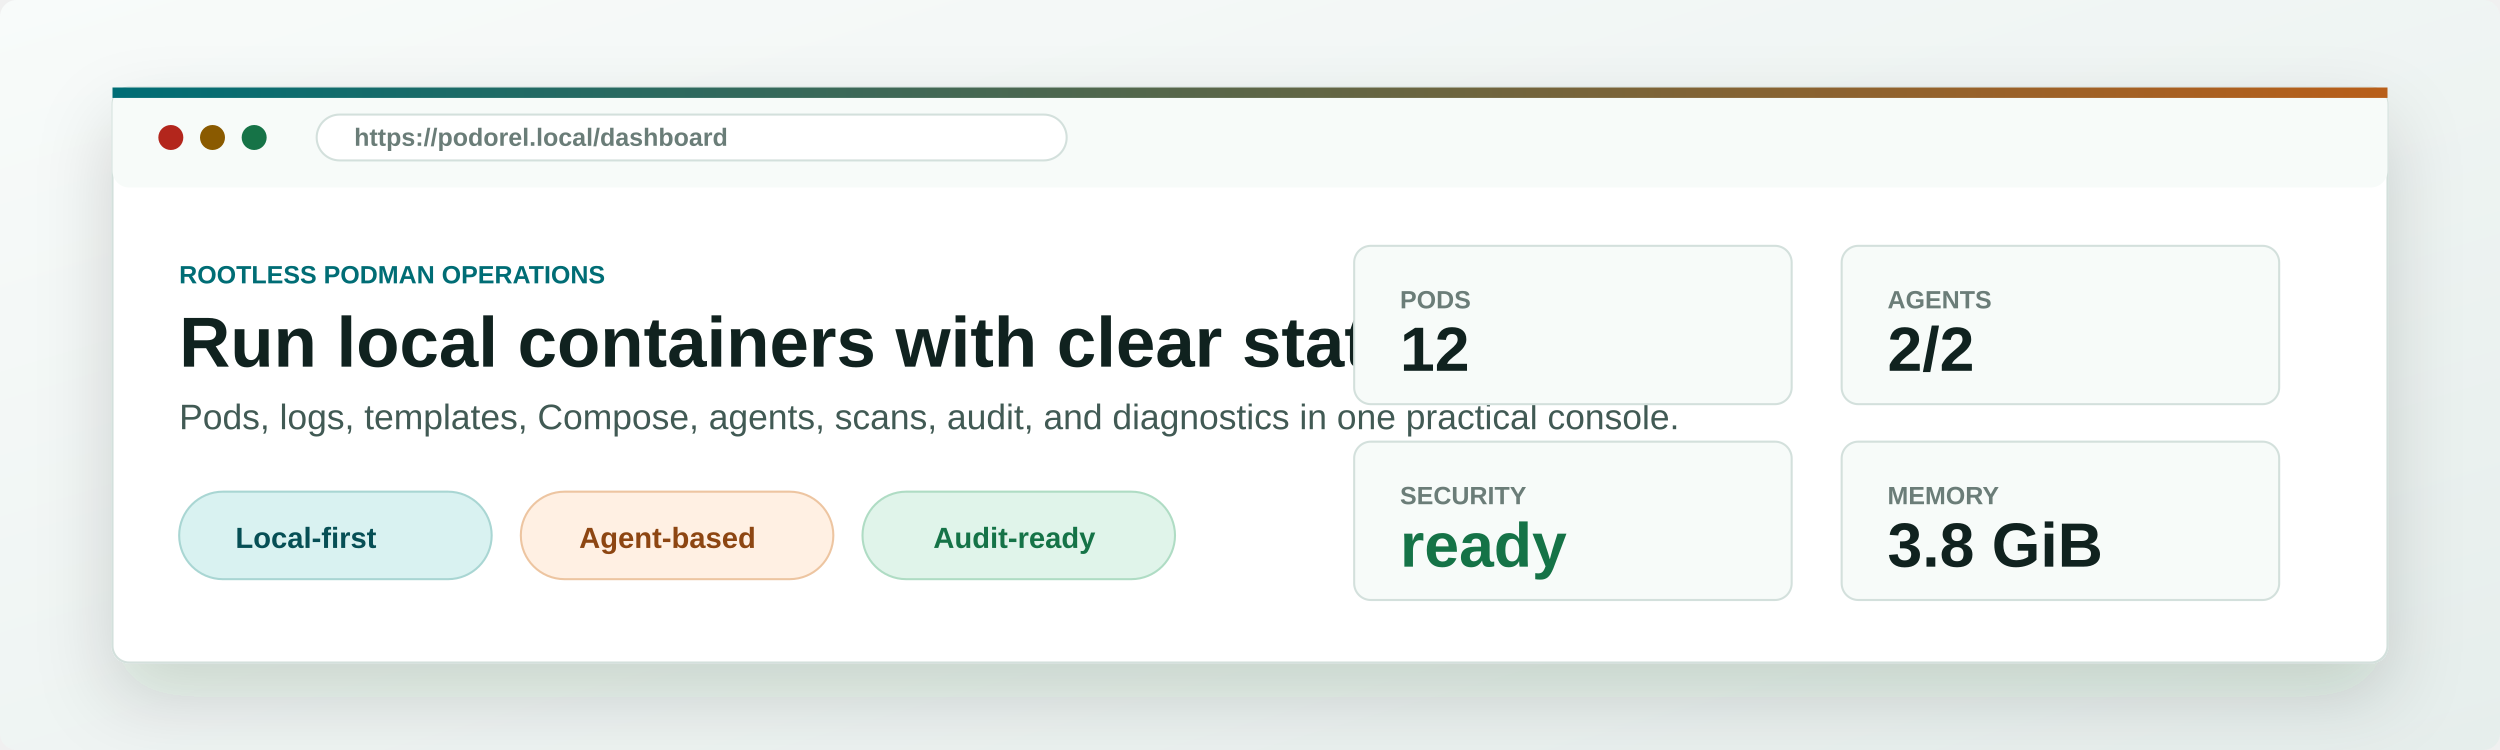
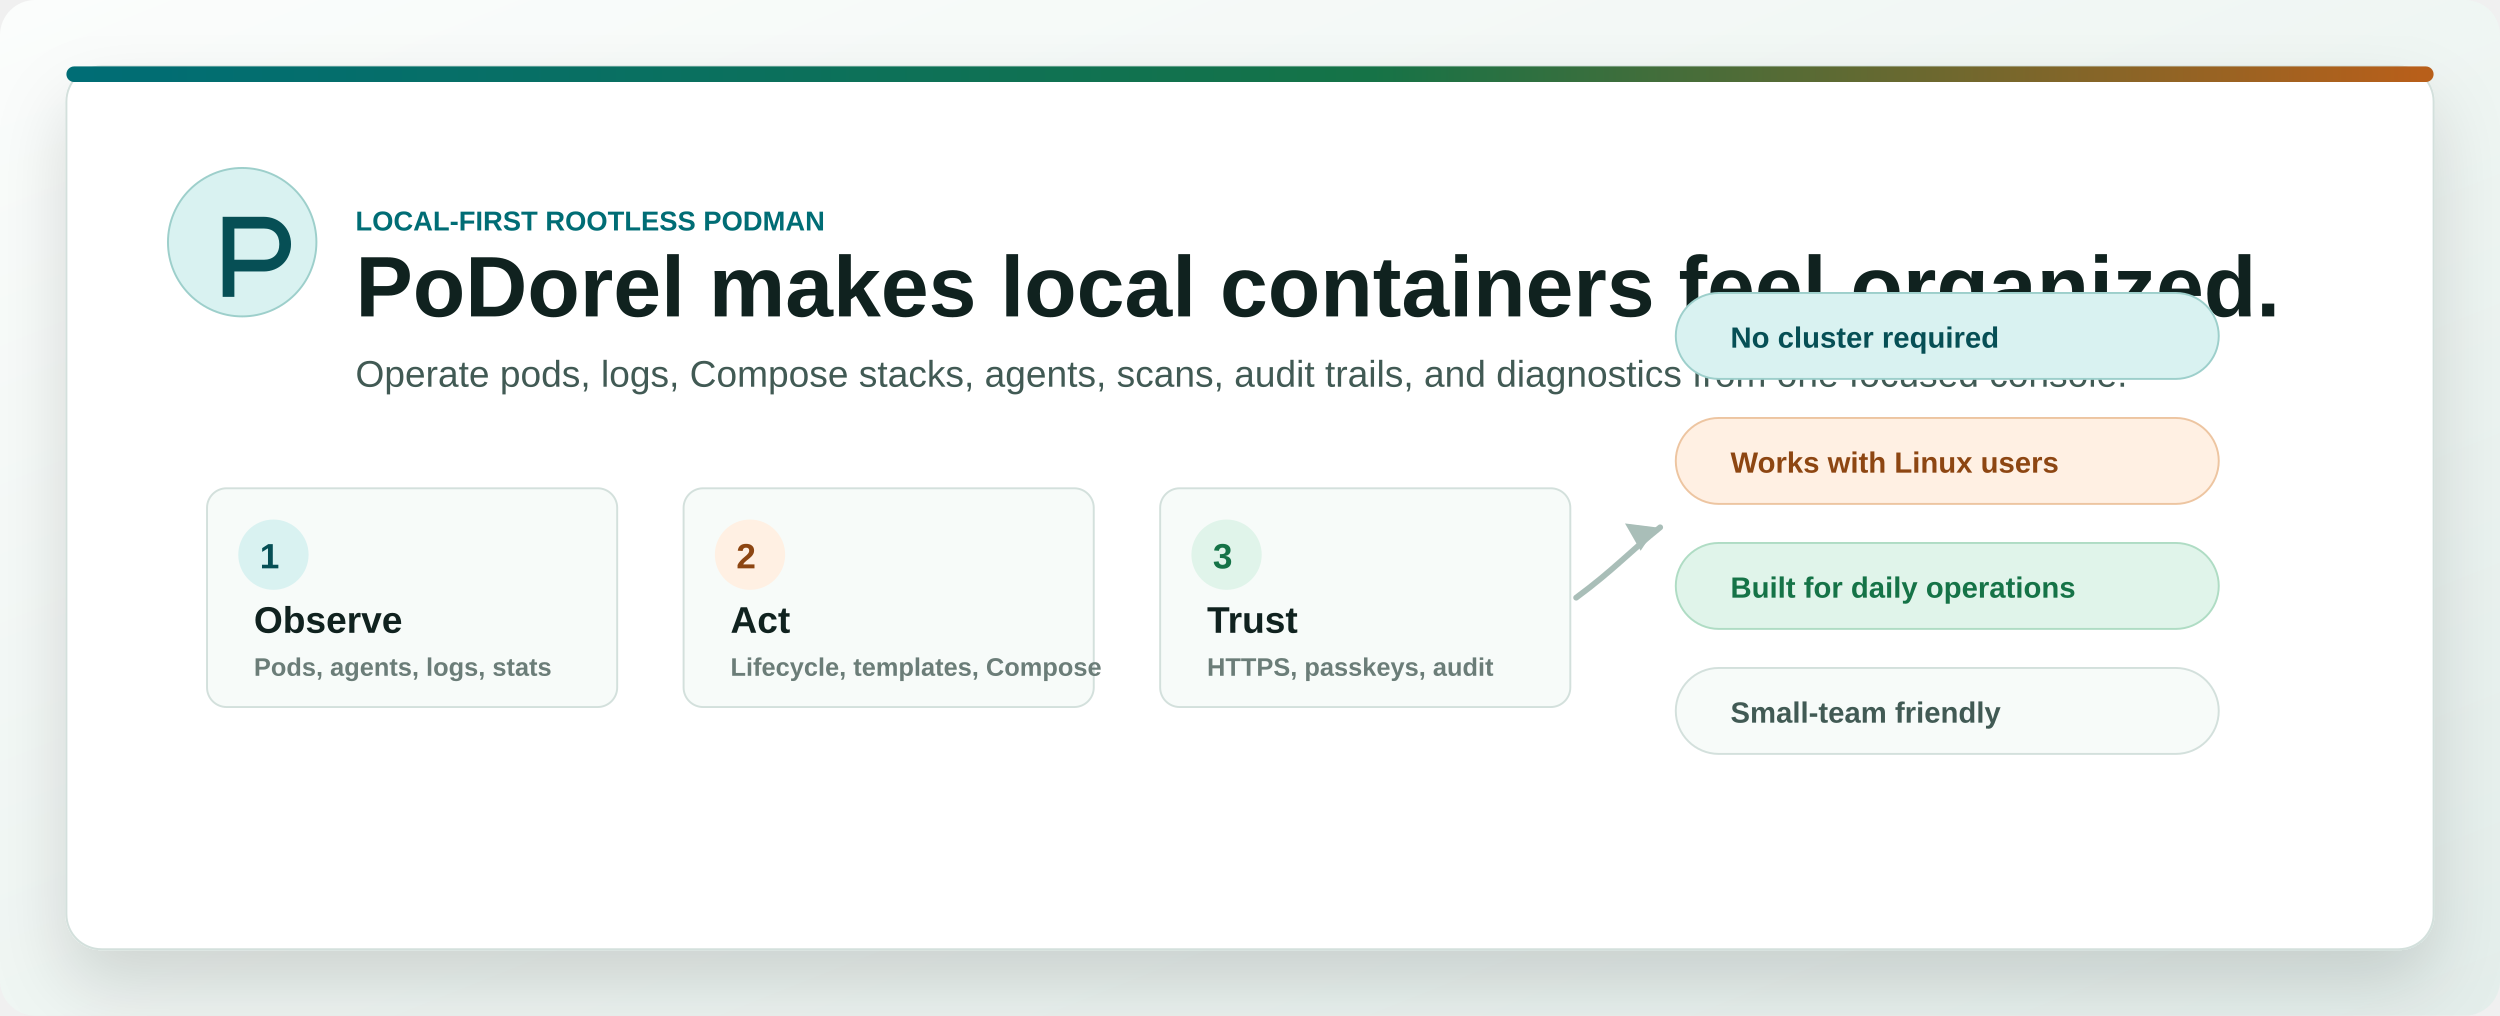
- <svg xmlns="http://www.w3.org/2000/svg" width="1200" height="360" viewBox="0 0 1200 360" role="img" aria-labelledby="title desc">
+ <svg xmlns="http://www.w3.org/2000/svg" width="1280" height="520" viewBox="0 0 1280 520" role="img" aria-labelledby="title desc">
  <defs>
-     <linearGradient id="bg" x1="0" x2="1" y1="0" y2="1">
-       <stop offset="0" stop-color="#f8fbfa" />
-       <stop offset="1" stop-color="#e6eeec" />
+     <linearGradient id="page" x1="0" x2="1" y1="0" y2="1">
+       <stop offset="0" stop-color="#fbfdfc" />
+       <stop offset=".55" stop-color="#eef5f2" />
+       <stop offset="1" stop-color="#e4eeeb" />
    </linearGradient>
-     <linearGradient id="brand" x1="0" x2="1">
+     <linearGradient id="brand" x1="0" x2="1" y1="0" y2="0">
      <stop offset="0" stop-color="#006d75" />
+       <stop offset=".55" stop-color="#157347" />
      <stop offset="1" stop-color="#b85f1a" />
    </linearGradient>
-     <filter id="shadow" x="-10%" y="-20%" width="120%" height="150%">
-       <feDropShadow dx="0" dy="16" stdDeviation="18" flood-color="#10221f" flood-opacity=".16" />
+     <filter id="softShadow" x="-10%" y="-20%" width="120%" height="150%">
+       <feDropShadow dx="0" dy="18" stdDeviation="18" flood-color="#10221f" flood-opacity=".14" />
    </filter>
  </defs>
-   <rect width="1200" height="360" rx="8" fill="url(#bg)" />
-   <g filter="url(#shadow)">
-     <rect x="54" y="42" width="1092" height="276" rx="8" fill="#ffffff" stroke="#d3e0dc" />
-     <rect x="54" y="42" width="1092" height="48" rx="8" fill="#f7fbf9" />
-     <circle cx="82" cy="66" r="6" fill="#b3261e" />
-     <circle cx="102" cy="66" r="6" fill="#8a5a00" />
-     <circle cx="122" cy="66" r="6" fill="#157347" />
-     <rect x="152" y="55" width="360" height="22" rx="11" fill="#ffffff" stroke="#d3e0dc" />
-     <text x="170" y="70" fill="#6b7d78" font-family="Arial, sans-serif" font-size="12" font-weight="700">https://podorel.local/dashboard</text>
+   <rect width="1280" height="520" rx="18" fill="url(#page)" />
+   <rect x="34" y="34" width="1212" height="452" rx="18" fill="#ffffff" stroke="#d3e0dc" filter="url(#softShadow)" />
+   <rect x="34" y="34" width="1212" height="8" rx="4" fill="url(#brand)" />
+   <g transform="translate(86 86)">
+     <circle cx="38" cy="38" r="38" fill="#d9f2f1" stroke="#9dcfcb" />
+     <path d="M28 25h21c8 0 14 6 14 14s-6 14-14 14H34v13H28V25zm6 6v16h15c5 0 8-3 8-8s-3-8-8-8H34z" fill="#064f55" />
+     <text x="96" y="32" fill="#006d75" font-family="Arial, sans-serif" font-size="14" font-weight="900">LOCAL-FIRST ROOTLESS PODMAN</text>
+     <text x="96" y="76" fill="#10221f" font-family="Arial, sans-serif" font-size="44" font-weight="900">PoDorel makes local containers feel organized.</text>
+     <text x="96" y="112" fill="#415a54" font-family="Arial, sans-serif" font-size="19" font-weight="500">Operate pods, logs, Compose stacks, agents, scans, audit trails, and diagnostics from one focused console.</text>
  </g>
-   <g>
-     <text x="86" y="136" fill="#006d75" font-family="Arial, sans-serif" font-size="12" font-weight="900">ROOTLESS PODMAN OPERATIONS</text>
-     <text x="86" y="176" fill="#10221f" font-family="Arial, sans-serif" font-size="34" font-weight="900">Run local containers with clear state.</text>
-     <text x="86" y="206" fill="#415a54" font-family="Arial, sans-serif" font-size="17" font-weight="500">Pods, logs, templates, Compose, agents, scans, audit, and diagnostics in one practical console.</text>
+   <g transform="translate(106 250)">
+     <rect x="0" y="0" width="210" height="112" rx="10" fill="#f7fbf9" stroke="#d3e0dc" />
+     <circle cx="34" cy="34" r="18" fill="#d9f2f1" />
+     <text x="27" y="41" fill="#064f55" font-family="Arial, sans-serif" font-size="18" font-weight="900">1</text>
+     <text x="24" y="74" fill="#10221f" font-family="Arial, sans-serif" font-size="19" font-weight="900">Observe</text>
+     <text x="24" y="96" fill="#6b7d78" font-family="Arial, sans-serif" font-size="13" font-weight="700">Pods, agents, logs, stats</text>
+     <rect x="244" y="0" width="210" height="112" rx="10" fill="#f7fbf9" stroke="#d3e0dc" />
+     <circle cx="278" cy="34" r="18" fill="#fff0e3" />
+     <text x="271" y="41" fill="#8d4612" font-family="Arial, sans-serif" font-size="18" font-weight="900">2</text>
+     <text x="268" y="74" fill="#10221f" font-family="Arial, sans-serif" font-size="19" font-weight="900">Act</text>
+     <text x="268" y="96" fill="#6b7d78" font-family="Arial, sans-serif" font-size="13" font-weight="700">Lifecycle, templates, Compose</text>
+     <rect x="488" y="0" width="210" height="112" rx="10" fill="#f7fbf9" stroke="#d3e0dc" />
+     <circle cx="522" cy="34" r="18" fill="#e0f4ea" />
+     <text x="515" y="41" fill="#157347" font-family="Arial, sans-serif" font-size="18" font-weight="900">3</text>
+     <text x="512" y="74" fill="#10221f" font-family="Arial, sans-serif" font-size="19" font-weight="900">Trust</text>
+     <text x="512" y="96" fill="#6b7d78" font-family="Arial, sans-serif" font-size="13" font-weight="700">HTTPS, passkeys, audit</text>
  </g>
-   <g>
-     <rect x="86" y="236" width="150" height="42" rx="21" fill="#d9f2f1" stroke="#a9d6d3" />
-     <text x="113" y="263" fill="#064f55" font-family="Arial, sans-serif" font-size="14" font-weight="900">Local-first</text>
-     <rect x="250" y="236" width="150" height="42" rx="21" fill="#fff0e3" stroke="#edc5a1" />
-     <text x="278" y="263" fill="#8d4612" font-family="Arial, sans-serif" font-size="14" font-weight="900">Agent-based</text>
-     <rect x="414" y="236" width="150" height="42" rx="21" fill="#e0f4ea" stroke="#afdcc4" />
-     <text x="448" y="263" fill="#157347" font-family="Arial, sans-serif" font-size="14" font-weight="900">Audit-ready</text>
+   <g transform="translate(858 150)">
+     <rect x="0" y="0" width="278" height="44" rx="22" fill="#d9f2f1" stroke="#9dcfcb" />
+     <text x="28" y="28" fill="#064f55" font-family="Arial, sans-serif" font-size="15" font-weight="900">No cluster required</text>
+     <rect x="0" y="64" width="278" height="44" rx="22" fill="#fff0e3" stroke="#edc5a1" />
+     <text x="28" y="92" fill="#8d4612" font-family="Arial, sans-serif" font-size="15" font-weight="900">Works with Linux users</text>
+     <rect x="0" y="128" width="278" height="44" rx="22" fill="#e0f4ea" stroke="#afdcc4" />
+     <text x="28" y="156" fill="#157347" font-family="Arial, sans-serif" font-size="15" font-weight="900">Built for daily operations</text>
+     <rect x="0" y="192" width="278" height="44" rx="22" fill="#f7fbf9" stroke="#d3e0dc" />
+     <text x="28" y="220" fill="#415a54" font-family="Arial, sans-serif" font-size="15" font-weight="900">Small-team friendly</text>
  </g>
-   <g>
-     <rect x="650" y="118" width="210" height="76" rx="8" fill="#f7fbf9" stroke="#d3e0dc" />
-     <text x="672" y="148" fill="#6b7d78" font-family="Arial, sans-serif" font-size="12" font-weight="900">PODS</text>
-     <text x="672" y="178" fill="#10221f" font-family="Arial, sans-serif" font-size="30" font-weight="900">12</text>
-     <rect x="884" y="118" width="210" height="76" rx="8" fill="#f7fbf9" stroke="#d3e0dc" />
-     <text x="906" y="148" fill="#6b7d78" font-family="Arial, sans-serif" font-size="12" font-weight="900">AGENTS</text>
-     <text x="906" y="178" fill="#10221f" font-family="Arial, sans-serif" font-size="30" font-weight="900">2/2</text>
-     <rect x="650" y="212" width="210" height="76" rx="8" fill="#f7fbf9" stroke="#d3e0dc" />
-     <text x="672" y="242" fill="#6b7d78" font-family="Arial, sans-serif" font-size="12" font-weight="900">SECURITY</text>
-     <text x="672" y="272" fill="#157347" font-family="Arial, sans-serif" font-size="30" font-weight="900">ready</text>
-     <rect x="884" y="212" width="210" height="76" rx="8" fill="#f7fbf9" stroke="#d3e0dc" />
-     <text x="906" y="242" fill="#6b7d78" font-family="Arial, sans-serif" font-size="12" font-weight="900">MEMORY</text>
-     <text x="906" y="272" fill="#10221f" font-family="Arial, sans-serif" font-size="30" font-weight="900">3.8 GiB</text>
-   </g>
-   <rect x="54" y="42" width="1092" height="5" fill="url(#brand)" />
+   <path d="M807 306 C826 292, 835 282, 850 270" fill="none" stroke="#a9beb8" stroke-width="3" stroke-linecap="round" />
+   <path d="M848 270 l-16 -2 l8 14 z" fill="#a9beb8" />
</svg>
